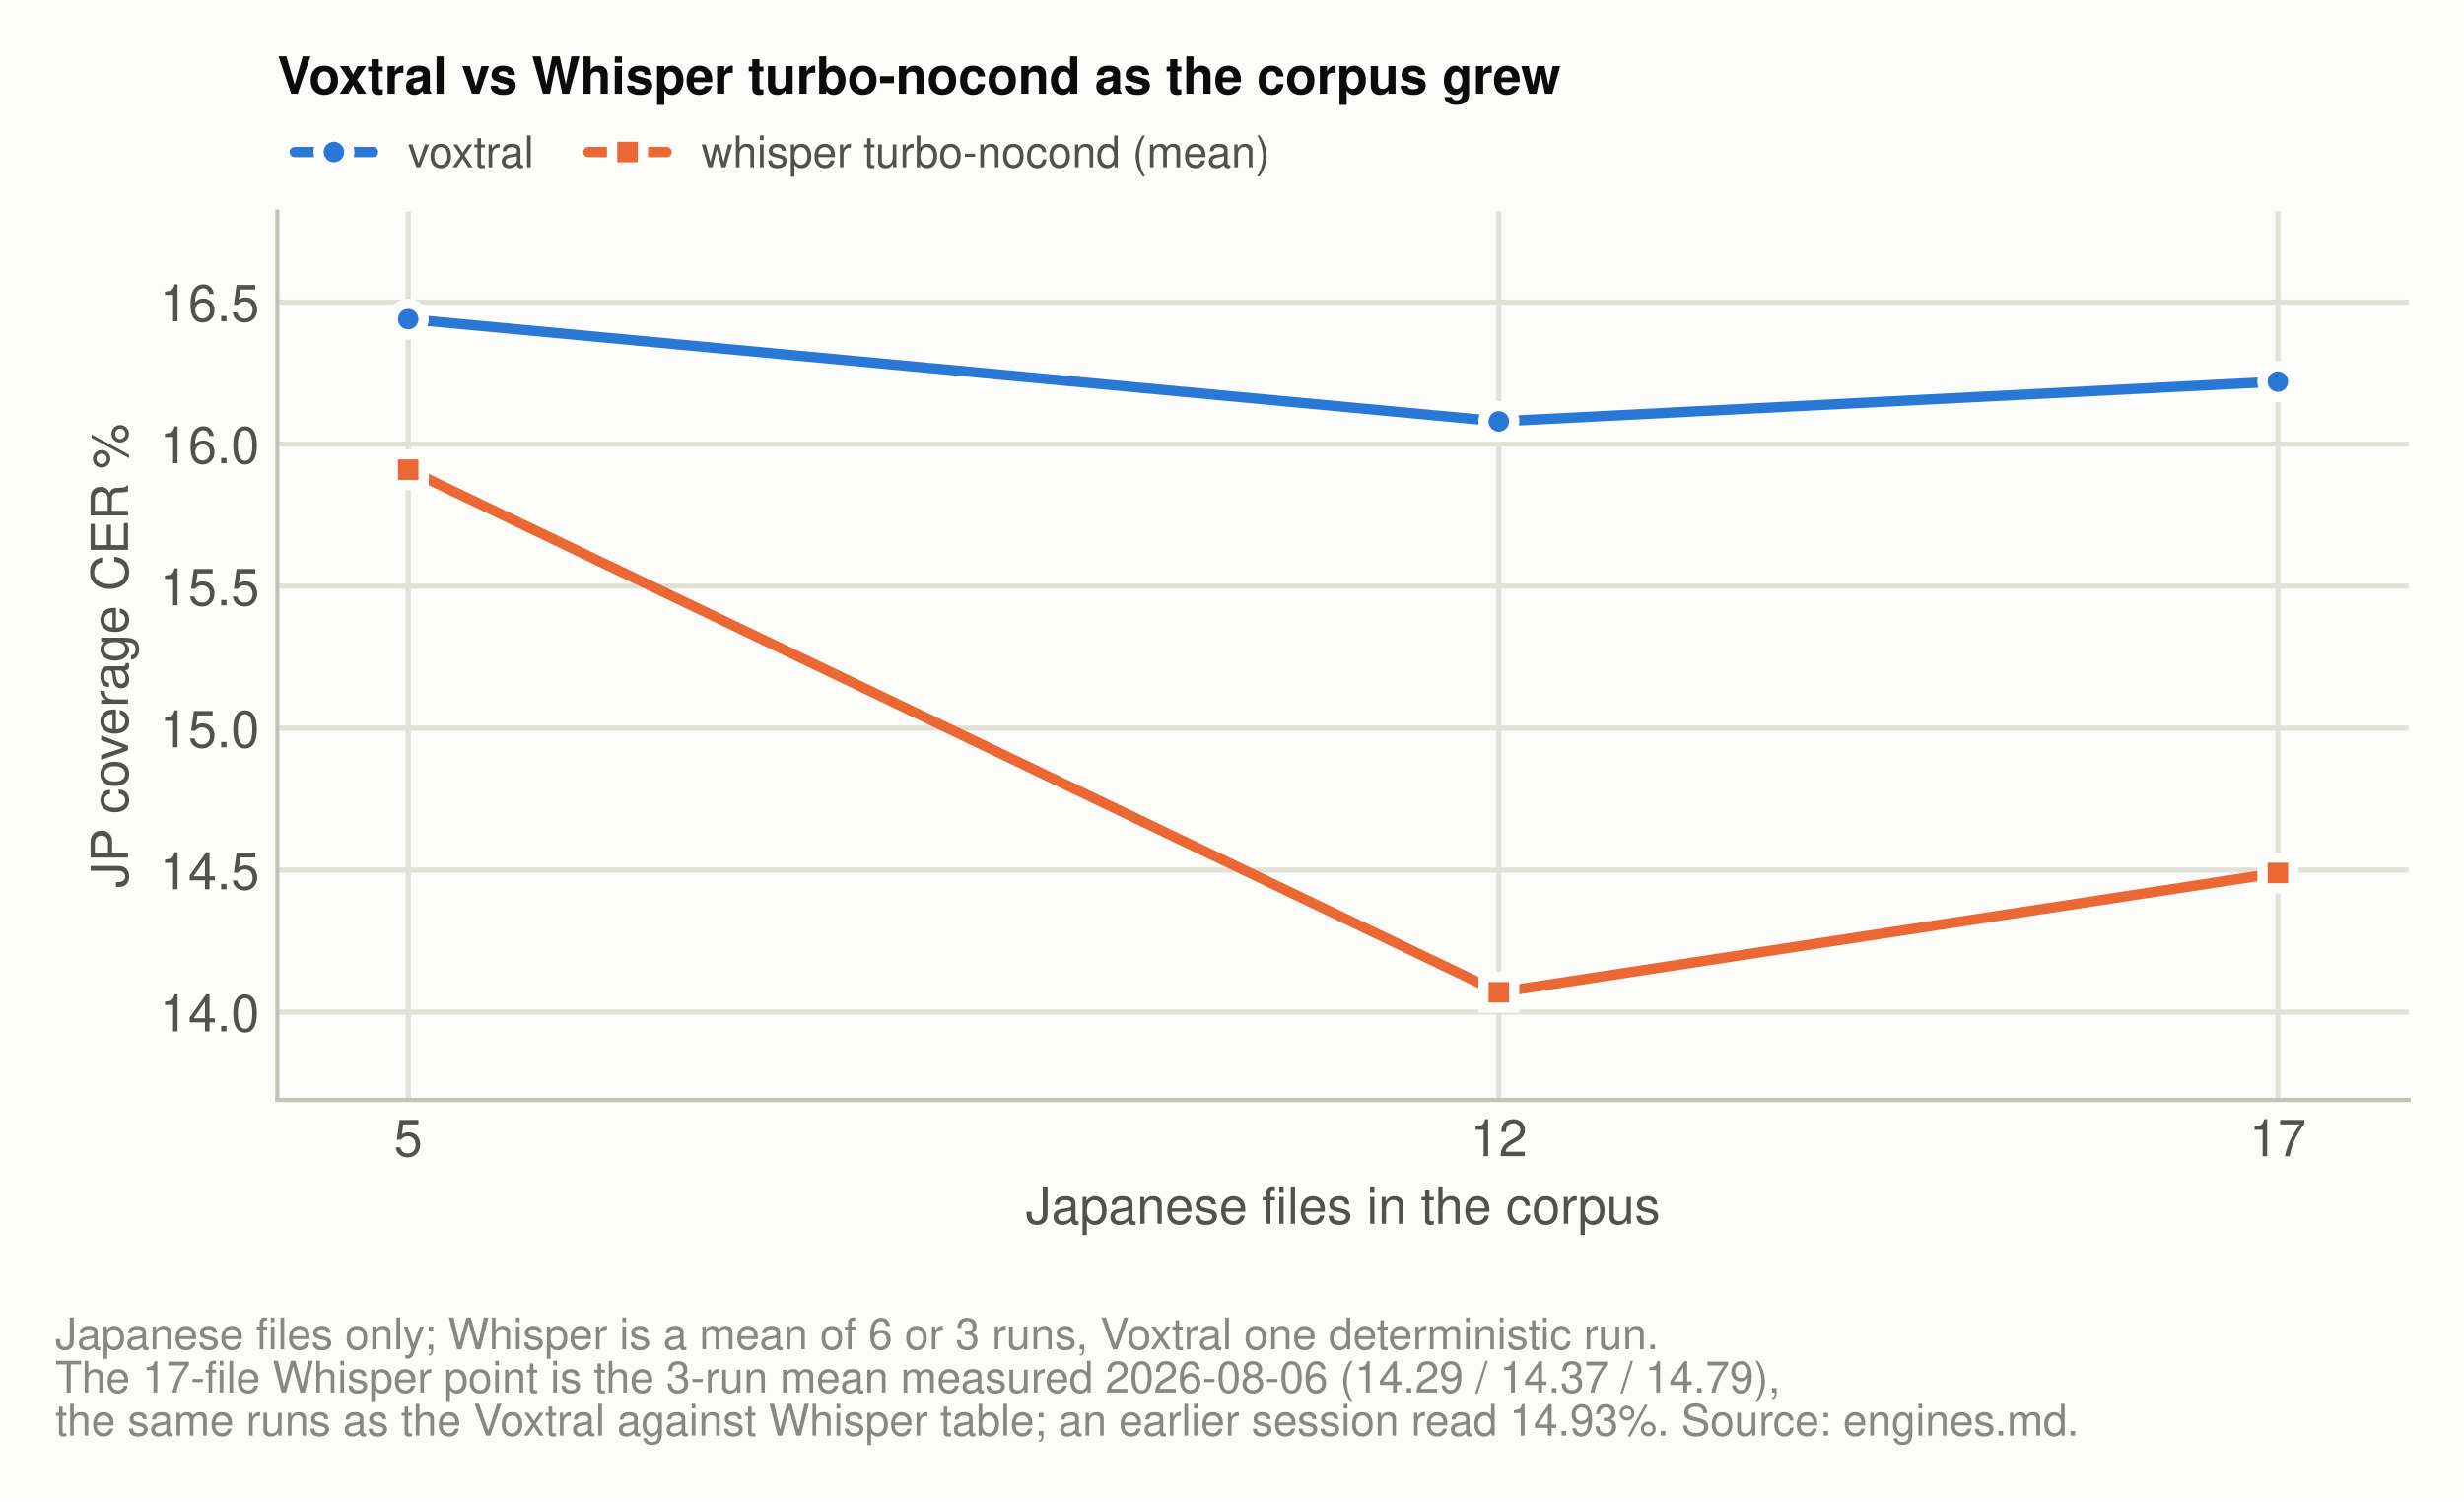
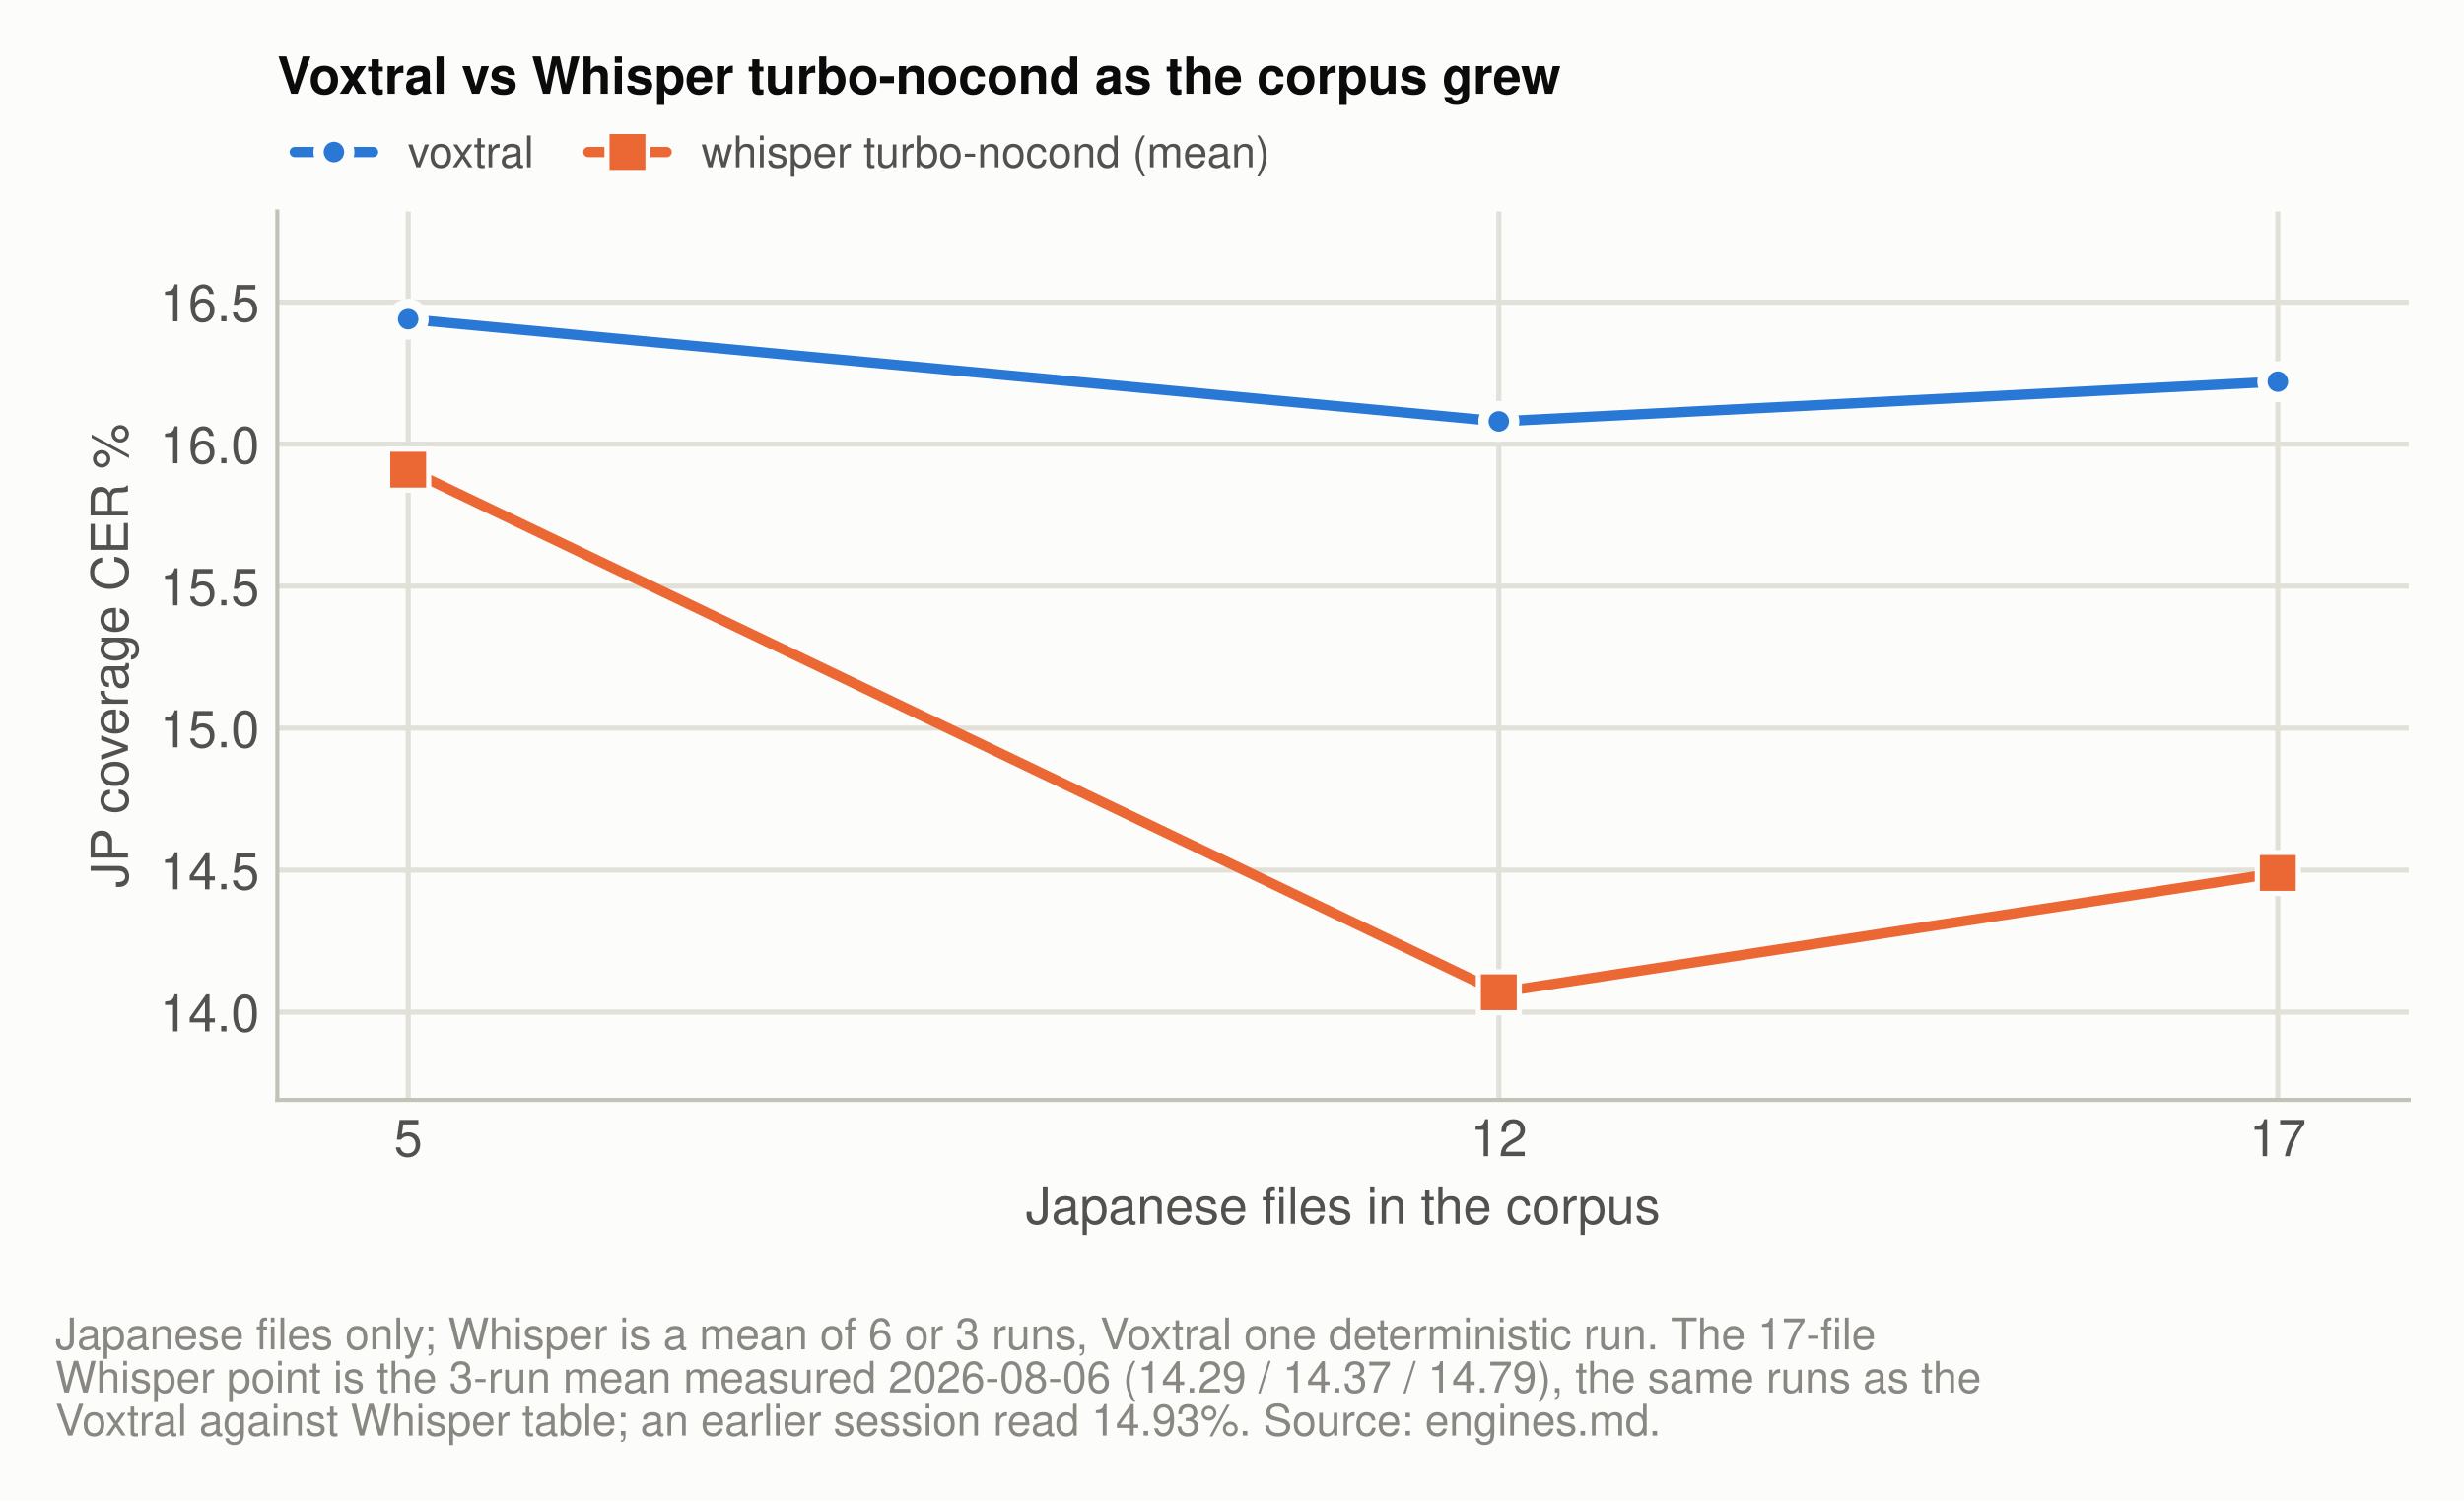
<svg xmlns="http://www.w3.org/2000/svg" xmlns:xlink="http://www.w3.org/1999/xlink" width="481.248pt" height="293.199pt" viewBox="0 0 481.248 293.199" version="1.1">
  <defs>
    <style type="text/css">*{stroke-linejoin: round; stroke-linecap: butt}</style>
  </defs>
  <g id="figure_1">
    <g id="patch_1">
      <path d="M 0 293.199  L 481.248 293.199  L 481.248 0  L 0 0  z " style="fill: #fcfcfb" />
    </g>
    <g id="axes_1">
      <g id="patch_2">
        <path d="M 54.168 214.841  L 470.448 214.841  L 470.448 41.3  L 54.168 41.3  z " style="fill: #fcfcfb" />
      </g>
      <g id="matplotlib.axis_1">
        <g id="xtick_1">
          <g id="line2d_1">
            <path d="M 79.729 214.841  L 79.729 41.3  " clip-path="url(#p7130e37392)" style="fill: none; stroke: #e1e0d9; stroke-linecap: round" />
          </g>
          <g id="line2d_2" />
          <g id="text_1">
            <text style="font-size: 10px; font-family: 'Helvetica', 'Arial', 'DejaVu Sans'; text-anchor: middle; fill: #52514e" x="79.729" y="225.841" transform="rotate(-0 79.72905 225.8408)">5</text>
          </g>
        </g>
        <g id="xtick_2">
          <g id="line2d_3">
            <path d="M 292.738 214.841  L 292.738 41.3  " clip-path="url(#p7130e37392)" style="fill: none; stroke: #e1e0d9; stroke-linecap: round" />
          </g>
          <g id="line2d_4" />
          <g id="text_2">
            <text style="font-size: 10px; font-family: 'Helvetica', 'Arial', 'DejaVu Sans'; text-anchor: middle; fill: #52514e" x="292.738" y="225.841" transform="rotate(-0 292.7378 225.8408)">12</text>
          </g>
        </g>
        <g id="xtick_3">
          <g id="line2d_5">
            <path d="M 444.887 214.841  L 444.887 41.3  " clip-path="url(#p7130e37392)" style="fill: none; stroke: #e1e0d9; stroke-linecap: round" />
          </g>
          <g id="line2d_6" />
          <g id="text_3">
            <text style="font-size: 10px; font-family: 'Helvetica', 'Arial', 'DejaVu Sans'; text-anchor: middle; fill: #52514e" x="444.887" y="225.841" transform="rotate(-0 444.8869 225.8408)">17</text>
          </g>
        </g>
        <g id="text_4">
          <text style="font-size: 10px; font-family: 'Helvetica', 'Arial', 'DejaVu Sans'; text-anchor: middle; fill: #52514e" x="262.308" y="239.04" transform="rotate(-0 262.308 239.04)">Japanese files in the corpus</text>
        </g>
      </g>
      <g id="matplotlib.axis_2">
        <g id="ytick_1">
          <g id="line2d_7">
            <path d="M 54.168 197.689  L 470.448 197.689  " clip-path="url(#p7130e37392)" style="fill: none; stroke: #e1e0d9; stroke-linecap: round" />
          </g>
          <g id="line2d_8" />
          <g id="text_5">
            <text style="font-size: 10px; font-family: 'Helvetica', 'Arial', 'DejaVu Sans'; text-anchor: end; fill: #52514e" x="50.668" y="201.439" transform="rotate(-0 50.668 201.4386)">14.0</text>
          </g>
        </g>
        <g id="ytick_2">
          <g id="line2d_9">
            <path d="M 54.168 169.952  L 470.448 169.952  " clip-path="url(#p7130e37392)" style="fill: none; stroke: #e1e0d9; stroke-linecap: round" />
          </g>
          <g id="line2d_10" />
          <g id="text_6">
            <text style="font-size: 10px; font-family: 'Helvetica', 'Arial', 'DejaVu Sans'; text-anchor: end; fill: #52514e" x="50.668" y="173.702" transform="rotate(-0 50.668 173.7023)">14.5</text>
          </g>
        </g>
        <g id="ytick_3">
          <g id="line2d_11">
            <path d="M 54.168 142.216  L 470.448 142.216  " clip-path="url(#p7130e37392)" style="fill: none; stroke: #e1e0d9; stroke-linecap: round" />
          </g>
          <g id="line2d_12" />
          <g id="text_7">
            <text style="font-size: 10px; font-family: 'Helvetica', 'Arial', 'DejaVu Sans'; text-anchor: end; fill: #52514e" x="50.668" y="145.966" transform="rotate(-0 50.668 145.9659)">15.0</text>
          </g>
        </g>
        <g id="ytick_4">
          <g id="line2d_13">
            <path d="M 54.168 114.48  L 470.448 114.48  " clip-path="url(#p7130e37392)" style="fill: none; stroke: #e1e0d9; stroke-linecap: round" />
          </g>
          <g id="line2d_14" />
          <g id="text_8">
            <text style="font-size: 10px; font-family: 'Helvetica', 'Arial', 'DejaVu Sans'; text-anchor: end; fill: #52514e" x="50.668" y="118.23" transform="rotate(-0 50.668 118.2296)">15.5</text>
          </g>
        </g>
        <g id="ytick_5">
          <g id="line2d_15">
            <path d="M 54.168 86.743  L 470.448 86.743  " clip-path="url(#p7130e37392)" style="fill: none; stroke: #e1e0d9; stroke-linecap: round" />
          </g>
          <g id="line2d_16" />
          <g id="text_9">
            <text style="font-size: 10px; font-family: 'Helvetica', 'Arial', 'DejaVu Sans'; text-anchor: end; fill: #52514e" x="50.668" y="90.493" transform="rotate(-0 50.668 90.49323)">16.0</text>
          </g>
        </g>
        <g id="ytick_6">
          <g id="line2d_17">
            <path d="M 54.168 59.007  L 470.448 59.007  " clip-path="url(#p7130e37392)" style="fill: none; stroke: #e1e0d9; stroke-linecap: round" />
          </g>
          <g id="line2d_18" />
          <g id="text_10">
            <text style="font-size: 10px; font-family: 'Helvetica', 'Arial', 'DejaVu Sans'; text-anchor: end; fill: #52514e" x="50.668" y="62.757" transform="rotate(-0 50.668 62.75688)">16.5</text>
          </g>
        </g>
        <g id="text_11">
          <text style="font-size: 10px; font-family: 'Helvetica', 'Arial', 'DejaVu Sans'; text-anchor: middle; fill: #52514e" x="24.995" y="128.07" transform="rotate(-90 24.99456 128.0704)">JP coverage CER %</text>
        </g>
      </g>
      <g id="patch_3">
        <path d="M 54.168 214.841  L 54.168 41.3  " style="fill: none; stroke: #c3c2b7; stroke-width: 0.8; stroke-linejoin: miter; stroke-linecap: square" />
      </g>
      <g id="patch_4">
        <path d="M 54.168 214.841  L 470.448 214.841  " style="fill: none; stroke: #c3c2b7; stroke-width: 0.8; stroke-linejoin: miter; stroke-linecap: square" />
      </g>
      <g id="line2d_19">
        <path d="M 79.729 62.335  L 292.738 82.305  L 444.887 74.539  " clip-path="url(#p7130e37392)" style="fill: none; stroke: #2a78d6; stroke-width: 2; stroke-linecap: round" />
        <defs>
          <path id="m18ba76b1aa" d="M 0 3  C 0.796 3 1.559 2.684 2.121 2.121  C 2.684 1.559 3 0.796 3 0  C 3 -0.796 2.684 -1.559 2.121 -2.121  C 1.559 -2.684 0.796 -3 0 -3  C -0.796 -3 -1.559 -2.684 -2.121 -2.121  C -2.684 -1.559 -3 -0.796 -3 0  C -3 0.796 -2.684 1.559 -2.121 2.121  C -1.559 2.684 -0.796 3 0 3  z " style="stroke: #fcfcfb; stroke-width: 2" />
        </defs>
        <g clip-path="url(#p7130e37392)">
          <use xlink:href="#m18ba76b1aa" x="79.729" y="62.335" style="fill: #2a78d6; stroke: #fcfcfb; stroke-width: 2" />
          <use xlink:href="#m18ba76b1aa" x="292.738" y="82.305" style="fill: #2a78d6; stroke: #fcfcfb; stroke-width: 2" />
          <use xlink:href="#m18ba76b1aa" x="444.887" y="74.539" style="fill: #2a78d6; stroke: #fcfcfb; stroke-width: 2" />
        </g>
      </g>
      <g id="line2d_20">
        <path d="M 79.729 91.736  L 292.738 193.806  L 444.887 170.507  " clip-path="url(#p7130e37392)" style="fill: none; stroke: #eb6834; stroke-width: 2; stroke-linecap: round" />
        <defs>
-           <path id="mdab91e5291" d="M -3 3  L 3 3  L 3 -3  L -3 -3  z " style="stroke: #fcfcfb; stroke-width: 2; stroke-linejoin: miter" />
+           <path id="m658b94c491" d="M -4 4  L 4 4  L 4 -4  L -4 -4  z " style="stroke: #fcfcfb; stroke-linejoin: miter" />
        </defs>
        <g clip-path="url(#p7130e37392)">
-           <use xlink:href="#mdab91e5291" x="79.729" y="91.736" style="fill: #eb6834; stroke: #fcfcfb; stroke-width: 2; stroke-linejoin: miter" />
-           <use xlink:href="#mdab91e5291" x="292.738" y="193.806" style="fill: #eb6834; stroke: #fcfcfb; stroke-width: 2; stroke-linejoin: miter" />
-           <use xlink:href="#mdab91e5291" x="444.887" y="170.507" style="fill: #eb6834; stroke: #fcfcfb; stroke-width: 2; stroke-linejoin: miter" />
+           <use xlink:href="#m658b94c491" x="79.729" y="91.736" style="fill: #eb6834; stroke: #fcfcfb; stroke-linejoin: miter" />
+           <use xlink:href="#m658b94c491" x="292.738" y="193.806" style="fill: #eb6834; stroke: #fcfcfb; stroke-linejoin: miter" />
+           <use xlink:href="#m658b94c491" x="444.887" y="170.507" style="fill: #eb6834; stroke: #fcfcfb; stroke-linejoin: miter" />
        </g>
      </g>
      <g id="text_12">
        <text style="font-weight: 700; font-size: 10px; font-family: 'Helvetica', 'Arial', 'DejaVu Sans'; text-anchor: start; fill: #0b0b0b" x="54.168" y="18.3" transform="rotate(-0 54.168 18.3)">Voxtral vs Whisper turbo-nocond as the corpus grew</text>
      </g>
      <g id="legend_1">
        <g id="line2d_21">
          <path d="M 57.568 29.682  L 65.218 29.682  L 72.868 29.682  " style="fill: none; stroke: #2a78d6; stroke-width: 2; stroke-linecap: round" />
          <g>
            <use xlink:href="#m18ba76b1aa" x="65.218" y="29.682" style="fill: #2a78d6; stroke: #fcfcfb; stroke-width: 2" />
          </g>
        </g>
        <g id="text_13">
          <text style="font-size: 8.5px; font-family: 'Helvetica', 'Arial', 'DejaVu Sans'; text-anchor: start; fill: #52514e" x="79.668" y="32.657" transform="rotate(-0 79.668 32.65747)">voxtral</text>
        </g>
        <g id="line2d_22">
          <path d="M 114.902 29.682  L 122.552 29.682  L 130.202 29.682  " style="fill: none; stroke: #eb6834; stroke-width: 2; stroke-linecap: round" />
          <g>
-             <use xlink:href="#mdab91e5291" x="122.552" y="29.682" style="fill: #eb6834; stroke: #fcfcfb; stroke-width: 2; stroke-linejoin: miter" />
+             <use xlink:href="#m658b94c491" x="122.552" y="29.682" style="fill: #eb6834; stroke: #fcfcfb; stroke-linejoin: miter" />
          </g>
        </g>
        <g id="text_14">
          <text style="font-size: 8.5px; font-family: 'Helvetica', 'Arial', 'DejaVu Sans'; text-anchor: start; fill: #52514e" x="137.002" y="32.657" transform="rotate(-0 137.0018 32.65747)">whisper turbo-nocond (mean)</text>
        </g>
      </g>
    </g>
    <g id="text_15">
-       <text style="font-size: 8.5px; font-family: 'Helvetica', 'Arial', 'DejaVu Sans'; fill: #898781" transform="translate(10.8 263.5416)">Japanese files only; Whisper is a mean of 6 or 3 runs, Voxtral one deterministic run.</text>
-       <text style="font-size: 8.5px; font-family: 'Helvetica', 'Arial', 'DejaVu Sans'; fill: #898781" transform="translate(10.8 271.9919)">The 17-file Whisper point is the 3-run mean measured 2026-08-06 (14.29 / 14.37 / 14.79),</text>
-       <text style="font-size: 8.5px; font-family: 'Helvetica', 'Arial', 'DejaVu Sans'; fill: #898781" transform="translate(10.8 280.3918)">the same runs as the Voxtral against Whisper table; an earlier session read 14.93%. Source: engines.md.</text>
+       <text style="font-size: 8.5px; font-family: 'Helvetica', 'Arial', 'DejaVu Sans'; fill: #898781" transform="translate(10.8 263.5416)">Japanese files only; Whisper is a mean of 6 or 3 runs, Voxtral one deterministic run. The 17-file</text>
+       <text style="font-size: 8.5px; font-family: 'Helvetica', 'Arial', 'DejaVu Sans'; fill: #898781" transform="translate(10.8 271.9919)">Whisper point is the 3-run mean measured 2026-08-06 (14.29 / 14.37 / 14.79), the same runs as the</text>
+       <text style="font-size: 8.5px; font-family: 'Helvetica', 'Arial', 'DejaVu Sans'; fill: #898781" transform="translate(10.8 280.3918)">Voxtral against Whisper table; an earlier session read 14.93%. Source: engines.md.</text>
    </g>
  </g>
  <defs>
    <clipPath id="p7130e37392">
      <rect x="54.168" y="41.3" width="416.28" height="173.541" />
    </clipPath>
  </defs>
</svg>
